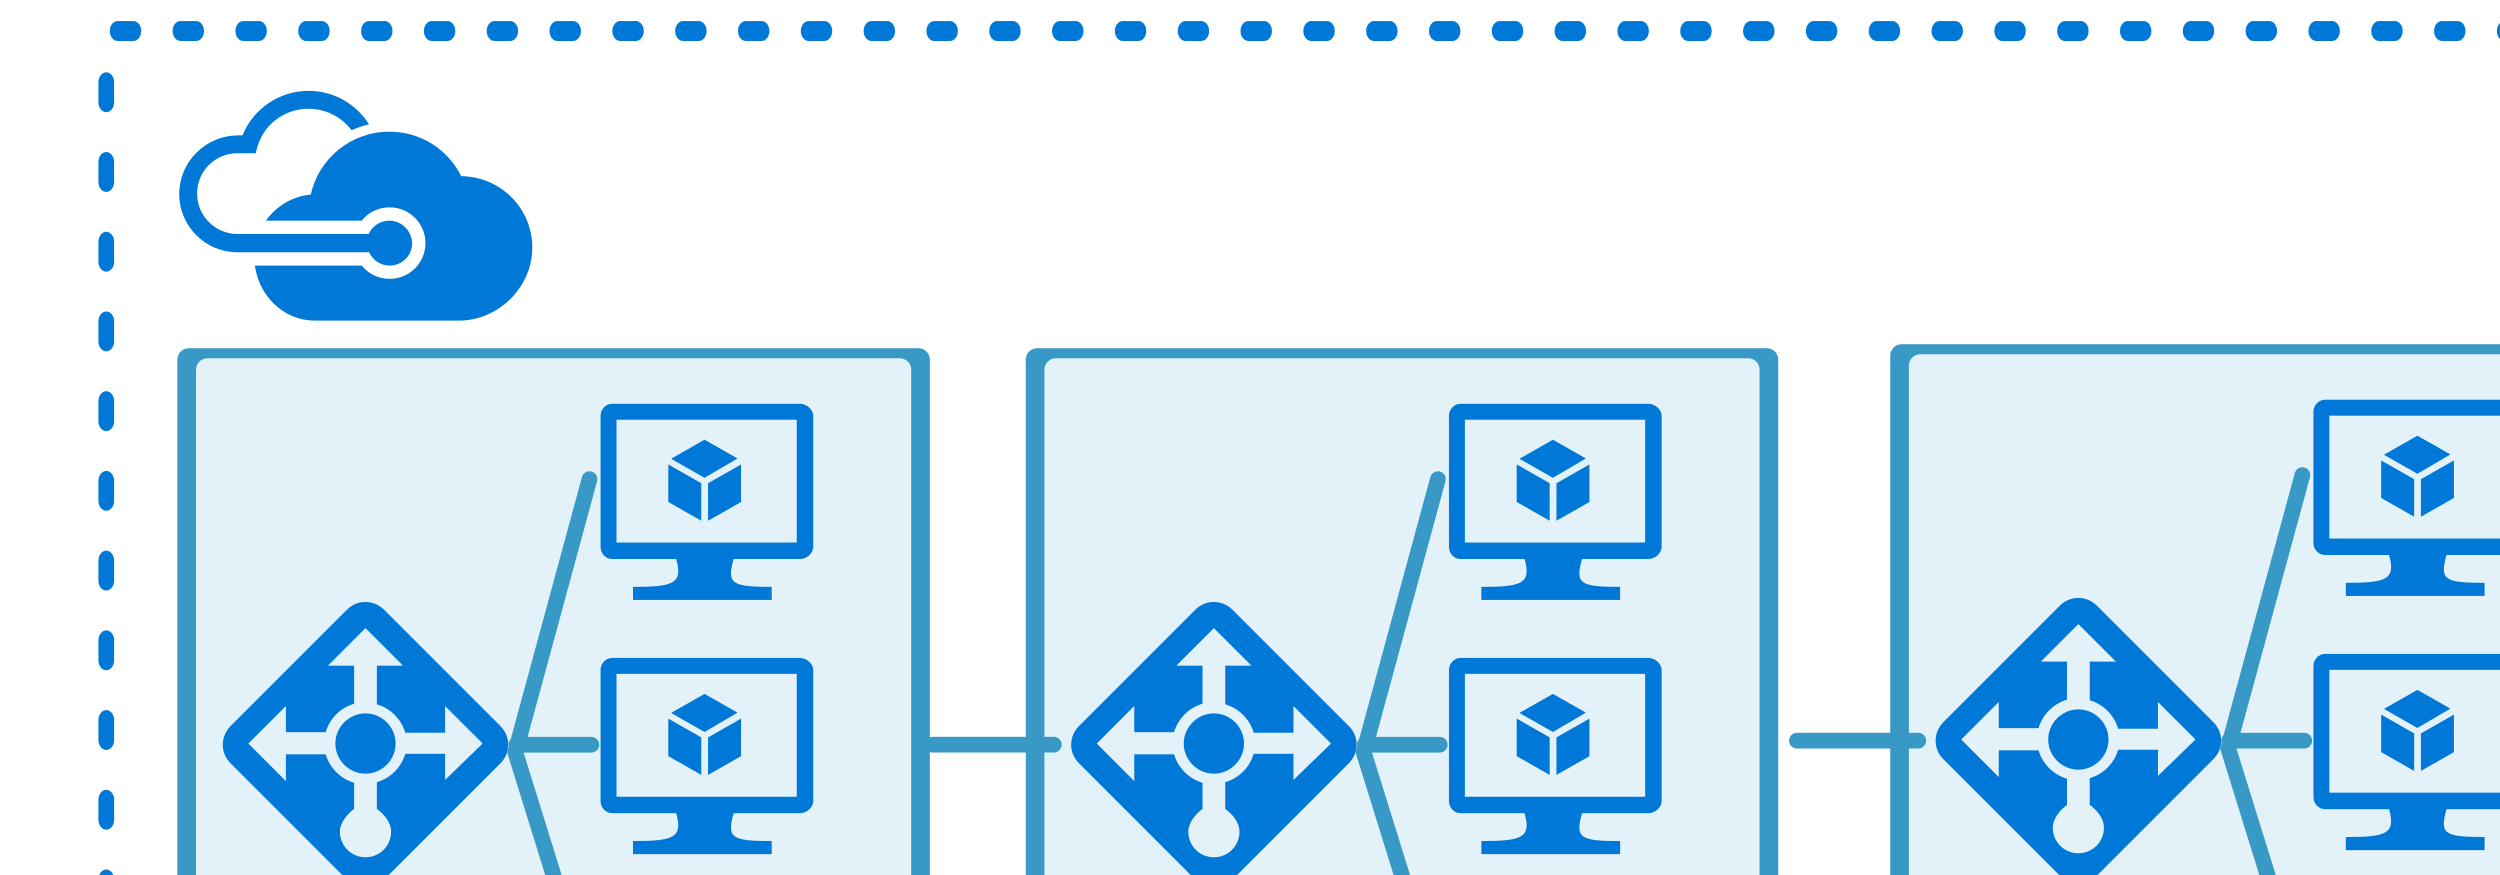
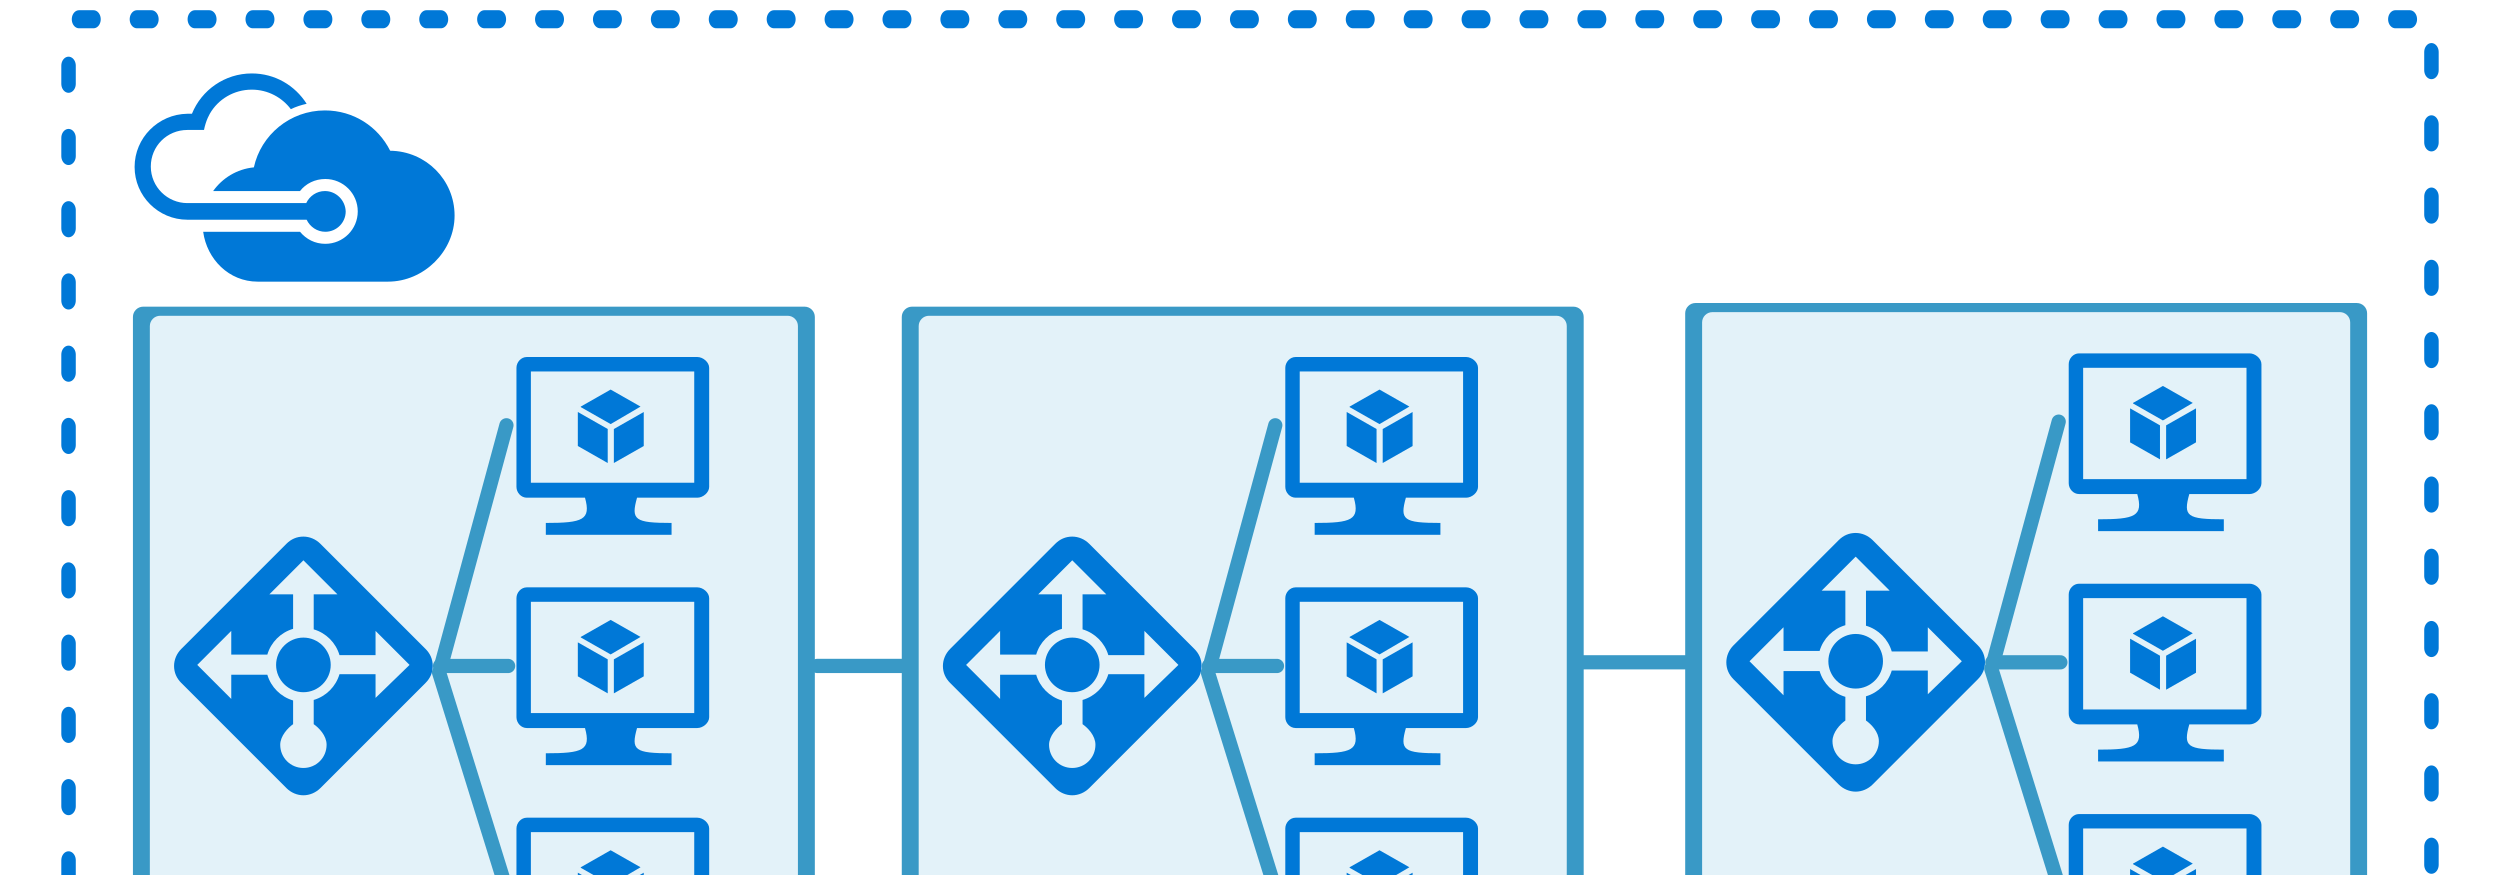
<svg xmlns="http://www.w3.org/2000/svg" width="400" height="140" viewBox="0 0 400 140" id="svg4274" version="1.1">
  <defs id="defs4276">
    <marker orient="auto" refY="0.0" refX="0.0" id="marker8611" style="overflow:visible;">
      <path id="path8613" d="M 0.0,0.0 L 5.0,-5.0 L -12.5,0.0 L 5.0,5.0 L 0.0,0.0 z " style="fill-rule:evenodd;stroke:#000000;stroke-width:1pt;stroke-opacity:1;fill:#000000;fill-opacity:1" transform="scale(0.4) rotate(180) translate(10,0)" />
    </marker>
    <marker orient="auto" refY="0.0" refX="0.0" id="Arrow1Mend" style="overflow:visible;">
      <path id="path8344" d="M 0.0,0.0 L 5.0,-5.0 L -12.5,0.0 L 5.0,5.0 L 0.0,0.0 z " style="fill-rule:evenodd;stroke:#000000;stroke-width:1pt;stroke-opacity:1;fill:#000000;fill-opacity:1" transform="scale(0.4) rotate(180) translate(10,0)" />
    </marker>
-     <clipPath clipPathUnits="userSpaceOnUse" id="clipPath11272">
-       <rect style="fill:none;fill-opacity:1;stroke:#0078d7;stroke-width:2.764;stroke-linecap:round;stroke-miterlimit:4;stroke-dasharray:2.764, 8.292;stroke-dashoffset:0;stroke-opacity:1" id="rect11274" width="405.172" height="142.836" x="9.899" y="884.778" rx="2" ry="2" />
+     <clipPath clipPathUnits="userSpaceOnUse" id="clipPath11587">
+       <rect style="fill:none;fill-opacity:1;stroke:#0078d7;stroke-width:3.05;stroke-linecap:round;stroke-miterlimit:4;stroke-dasharray:3.05, 9.15;stroke-dashoffset:0;stroke-opacity:1" id="rect11589" width="446.311" height="158.393" x="14.591" y="884.791" rx="2.207" ry="2.207" />
    </clipPath>
  </defs>
+   <g id="layer3" />
+   <g id="layer2" />
  <g id="layer1" transform="translate(0,-912.3622)">
-     <g id="g11068" transform="translate(-12.02082,27.57716)" clip-path="url(#clipPath11272)">
-       <g transform="matrix(0.9091019,0,0,1.153699,2.66862,881.5968)" id="g10627">
+     <g id="g11384" transform="matrix(0.9062411,0,0,0.9062411,-15.34438,109.1071)" clip-path="url(#clipPath11587)">
+       <g transform="matrix(0.9247346,0,0,1.153558,2.224701,881.6098)" id="g10627">
        <rect style="fill:none;fill-opacity:1;stroke:#0078d7;stroke-width:2.764;stroke-linecap:round;stroke-miterlimit:4;stroke-dasharray:2.764, 8.292;stroke-dashoffset:0;stroke-opacity:1" id="rect9352" width="451.134" height="169.706" x="28.991" y="7.064" rx="2" ry="2" />
      </g>
      <g id="Layer_1" transform="matrix(0.9098024,0,0,0.9098024,15.40444,883.5149)" />
      <g id="Layer_1-5" transform="matrix(0.9098024,0,0,0.9098024,14.02589,924.4121)" />
      <g id="Layer_1-8" transform="matrix(0.9098024,0,0,0.9098024,12.64733,964.8498)" />
      <g id="paths" transform="matrix(0.9098024,0,0,0.9098024,517.0945,577.1486)">
        <g id="Access_control" />
        <g id="Azure_active_directory" />
        <g id="API_Management" />
        <g id="Azure_automation" />
        <g id="Azure_SQL_database" />
        <g id="Azure_subscription" />
        <g id="Backup_service" />
        <g id="Bitbucket_code_source" />
        <g id="Azure_cache" />
        <g id="Content_delivery_network__x28_CDN_x29_" />
        <g id="Cloud_service" />
        <g id="CodePlex" />
        <g id="Dropbox_code_source" />
        <g id="Express_route" />
        <g id="Git_repository" />
        <g id="GitHub_code" />
        <g id="HD_Insight" />
        <g id="Health_monitoring" />
        <g id="Healthy" />
        <g id="BizTalk_hybrid_connection" />
        <g id="Hybrid_connection_manager_for_BizTalk_hybrid_connection" />
        <g id="Hyper-V_recovery_manager" />
      </g>
      <g transform="matrix(0.9098024,0,0,0.9098024,2.4903,99.08792)" id="g8829">
        <g id="g8181">
          <rect transform="translate(0,912.3622)" ry="2" rx="2" y="12.468" x="41.669" height="146.472" width="132.33" id="rect8102" style="fill:#3999c6;fill-opacity:1;stroke:none;stroke-opacity:1" />
          <rect transform="translate(0,912.3622)" ry="2" rx="2" style="fill:#e3f2f9;fill-opacity:1;stroke:none;stroke-opacity:1" id="rect8175" width="125.764" height="142.937" x="44.952" y="14.236" />
          <g id="Ibiza_Symbols" transform="translate(20.19445,862.902)">
            <g id="g6571">
              <path id="path6573" d="m 131,71.7 -33.1,0 c -1.1,0 -2,1 -2,2.1 l 0,23.1 c 0,1.1 0.9,2.1 2,2.1 l 11.3,0 c 1.2,4.3 -0.4,4.9 -7.6,4.9 l 0,2.3 9.1,0 6.7,0 8.6,0 0,-2.3 c -7.2,0 -7.9,-0.6 -6.7,-4.9 l 11.7,0 c 1.1,0 2.3,-1 2.3,-2.1 l 0,-23.1 c 0,-1.1 -1.2,-2.1 -2.3,-2.1 z m -0.6,2.8 0,21.6 -31.7,0 0,-21.6 31.7,0 0,0 z" style="fill:#0078d7" />
              <g transform="translate(1176.51,-2762.63)" id="group975-1984_1_">
                <g transform="translate(0.8685,-17.652)" id="shape976-1985_2_">
                  <path id="path6581" d="m -1057.4,2861.6 -5.8,-3.3 -5.8,3.3 0,0.1 5.8,3.3 5.8,-3.4 0,0 z" style="fill:#0078d7" />
                </g>
                <g transform="translate(15.8925,0)" id="shape977-1987_1_">
                  <path id="path6586" d="m -1077.6,2848.3 0,6.6 5.8,-3.3 0,-6.6 -5.8,3.3 z" style="fill:#0078d7" />
                </g>
                <g id="shape978-1989_1_">
                  <path id="path6591" d="m -1062.9,2848.3 -5.8,-3.3 0,6.6 5.8,3.3 0,-6.6 z" style="fill:#0078d7" />
                </g>
              </g>
            </g>
          </g>
          <g id="Ibiza_Symbols-1" transform="translate(20.19445,907.6012)">
            <g id="g6571-2">
              <path id="path6573-8" d="m 131,71.7 -33.1,0 c -1.1,0 -2,1 -2,2.1 l 0,23.1 c 0,1.1 0.9,2.1 2,2.1 l 11.3,0 c 1.2,4.3 -0.4,4.9 -7.6,4.9 l 0,2.3 9.1,0 6.7,0 8.6,0 0,-2.3 c -7.2,0 -7.9,-0.6 -6.7,-4.9 l 11.7,0 c 1.1,0 2.3,-1 2.3,-2.1 l 0,-23.1 c 0,-1.1 -1.2,-2.1 -2.3,-2.1 z m -0.6,2.8 0,21.6 -31.7,0 0,-21.6 31.7,0 0,0 z" style="fill:#0078d7" />
              <g transform="translate(1176.51,-2762.63)" id="group975-1984_1_-7">
                <g transform="translate(0.8685,-17.652)" id="shape976-1985_2_-7">
                  <path id="path6581-8" d="m -1057.4,2861.6 -5.8,-3.3 -5.8,3.3 0,0.1 5.8,3.3 5.8,-3.4 0,0 z" style="fill:#0078d7" />
                </g>
                <g transform="translate(15.8925,0)" id="shape977-1987_1_-9">
                  <path id="path6586-2" d="m -1077.6,2848.3 0,6.6 5.8,-3.3 0,-6.6 -5.8,3.3 z" style="fill:#0078d7" />
                </g>
                <g id="shape978-1989_1_-5">
                  <path id="path6591-1" d="m -1062.9,2848.3 -5.8,-3.3 0,6.6 5.8,3.3 0,-6.6 z" style="fill:#0078d7" />
                </g>
              </g>
            </g>
          </g>
          <g id="Ibiza_Symbols-3" transform="translate(20.19445,952.3005)">
            <g id="g6571-5">
              <path id="path6573-2" d="m 131,71.7 -33.1,0 c -1.1,0 -2,1 -2,2.1 l 0,23.1 c 0,1.1 0.9,2.1 2,2.1 l 11.3,0 c 1.2,4.3 -0.4,4.9 -7.6,4.9 l 0,2.3 9.1,0 6.7,0 8.6,0 0,-2.3 c -7.2,0 -7.9,-0.6 -6.7,-4.9 l 11.7,0 c 1.1,0 2.3,-1 2.3,-2.1 l 0,-23.1 c 0,-1.1 -1.2,-2.1 -2.3,-2.1 z m -0.6,2.8 0,21.6 -31.7,0 0,-21.6 31.7,0 0,0 z" style="fill:#0078d7" />
              <g transform="translate(1176.51,-2762.63)" id="group975-1984_1_-6">
                <g transform="translate(0.8685,-17.652)" id="shape976-1985_2_-9">
                  <path id="path6581-0" d="m -1057.4,2861.6 -5.8,-3.3 -5.8,3.3 0,0.1 5.8,3.3 5.8,-3.4 0,0 z" style="fill:#0078d7" />
                </g>
                <g transform="translate(15.8925,0)" id="shape977-1987_1_-90">
                  <path id="path6586-3" d="m -1077.6,2848.3 0,6.6 5.8,-3.3 0,-6.6 -5.8,3.3 z" style="fill:#0078d7" />
                </g>
                <g id="shape978-1989_1_-6">
                  <path id="path6591-5" d="m -1062.9,2848.3 -5.8,-3.3 0,6.6 5.8,3.3 0,-6.6 z" style="fill:#0078d7" />
                </g>
              </g>
            </g>
          </g>
          <g transform="translate(-235.8706,71.4886)" id="g8022">
            <path class="st0" d="m 310.622,948.163 c -1.2,0 -2.4,-0.5 -3.3,-1.4 l -20.4,-20.4 c -0.9,-0.9 -1.4,-2 -1.4,-3.3 0,-1.2 0.5,-2.4 1.4,-3.3 l 20.4,-20.4 c 0.9,-0.9 2,-1.4 3.3,-1.4 1.2,0 2.4,0.5 3.3,1.4 l 20.4,20.4 c 0.9,0.9 1.4,2 1.4,3.3 0,1.3 -0.5,2.4 -1.4,3.3 l -20.4,20.4 c -0.9,0.9 -2.1,1.4 -3.3,1.4" id="path7267" style="fill:#0078d7;fill-opacity:1" />
            <path class="st1" d="m 331.222,922.863 -6.6,-6.6 0,4.7 -7,0 c -0.7,-2.4 -2.6,-4.3 -5,-5 l 0,-6.8 4.6,0 -6.6,-6.6 -6.6,6.6 4.6,0 0,6.7 c -2.4,0.7 -4.3,2.6 -5,5 l -7,0 0,-4.6 -6.6,6.6 6.6,6.6 0,-4.7 7,0 c 0.7,2.4 2.6,4.3 5,5 l 0,4.6 c -1,0.7 -2.5,2.3 -2.5,4 0,2.5 2,4.5 4.5,4.5 2.5,0 4.5,-2 4.5,-4.5 0,-1.8 -1.5,-3.3 -2.5,-4 l 0,-4.7 c 2.4,-0.7 4.3,-2.6 5,-5 l 7,0 0,4.6 6.6,-6.4 z" id="path7269" style="fill:#e3f2f9;fill-opacity:1" />
            <path class="st0" d="m 310.622,917.563 c -2.9,0 -5.3,2.4 -5.3,5.3 0,2.9 2.4,5.3 5.3,5.3 2.9,0 5.3,-2.4 5.3,-5.3 0,-2.9 -2.4,-5.3 -5.3,-5.3 z" id="path7271" style="fill:#0078d7;fill-opacity:1" />
          </g>
        </g>
        <path style="fill:none;fill-rule:evenodd;stroke:#3999c6;stroke-width:2.764;stroke-linecap:round;stroke-linejoin:miter;stroke-miterlimit:4;stroke-dasharray:none;stroke-opacity:1" d="m 101.267,994.558 13.21,0" id="path8329" />
        <path id="path8721" d="m 101.595,994.066 12.555,-46.214" style="fill:none;fill-rule:evenodd;stroke:#3999c6;stroke-width:2.764;stroke-linecap:round;stroke-linejoin:miter;stroke-miterlimit:4;stroke-dasharray:none;stroke-opacity:1" />
        <path style="fill:none;fill-rule:evenodd;stroke:#3999c6;stroke-width:2.764;stroke-linecap:round;stroke-linejoin:miter;stroke-miterlimit:4;stroke-dasharray:none;stroke-opacity:1" d="m 114.328,1038.482 -13.255,-42.678" id="path8723" />
      </g>
-       <g transform="matrix(0.9098024,0,0,0.9098024,138.2324,99.08792)" id="g8883">
-         <g id="g9189">
-           <g id="g8885">
-             <rect transform="translate(0,912.3622)" ry="2" rx="2" y="12.468" x="41.669" height="146.472" width="132.33" id="rect8887" style="fill:#3999c6;fill-opacity:1;stroke:none;stroke-opacity:1" />
-             <rect transform="translate(0,912.3622)" ry="2" rx="2" style="fill:#e3f2f9;fill-opacity:1;stroke:none;stroke-opacity:1" id="rect8889" width="125.764" height="142.937" x="44.952" y="14.236" />
-             <g id="g8891" transform="translate(20.19445,862.902)">
-               <g id="g8893">
-                 <path id="path8895" d="m 131,71.7 -33.1,0 c -1.1,0 -2,1 -2,2.1 l 0,23.1 c 0,1.1 0.9,2.1 2,2.1 l 11.3,0 c 1.2,4.3 -0.4,4.9 -7.6,4.9 l 0,2.3 9.1,0 6.7,0 8.6,0 0,-2.3 c -7.2,0 -7.9,-0.6 -6.7,-4.9 l 11.7,0 c 1.1,0 2.3,-1 2.3,-2.1 l 0,-23.1 c 0,-1.1 -1.2,-2.1 -2.3,-2.1 z m -0.6,2.8 0,21.6 -31.7,0 0,-21.6 31.7,0 0,0 z" style="fill:#0078d7" />
-                 <g transform="translate(1176.51,-2762.63)" id="g8897">
-                   <g transform="translate(0.8685,-17.652)" id="g8901">
-                     <path id="path8905" d="m -1057.4,2861.6 -5.8,-3.3 -5.8,3.3 0,0.1 5.8,3.3 5.8,-3.4 0,0 z" style="fill:#0078d7" />
-                   </g>
-                   <g transform="translate(15.8925,0)" id="g8907">
-                     <path id="path8911" d="m -1077.6,2848.3 0,6.6 5.8,-3.3 0,-6.6 -5.8,3.3 z" style="fill:#0078d7" />
-                   </g>
-                   <g id="g8913">
-                     <path id="path8917" d="m -1062.9,2848.3 -5.8,-3.3 0,6.6 5.8,3.3 0,-6.6 z" style="fill:#0078d7" />
-                   </g>
-                 </g>
-               </g>
-             </g>
-             <g id="g8919" transform="translate(20.19445,907.6012)">
-               <g id="g8921">
-                 <path id="path8923" d="m 131,71.7 -33.1,0 c -1.1,0 -2,1 -2,2.1 l 0,23.1 c 0,1.1 0.9,2.1 2,2.1 l 11.3,0 c 1.2,4.3 -0.4,4.9 -7.6,4.9 l 0,2.3 9.1,0 6.7,0 8.6,0 0,-2.3 c -7.2,0 -7.9,-0.6 -6.7,-4.9 l 11.7,0 c 1.1,0 2.3,-1 2.3,-2.1 l 0,-23.1 c 0,-1.1 -1.2,-2.1 -2.3,-2.1 z m -0.6,2.8 0,21.6 -31.7,0 0,-21.6 31.7,0 0,0 z" style="fill:#0078d7" />
-                 <g transform="translate(1176.51,-2762.63)" id="g8925">
-                   <g transform="translate(0.8685,-17.652)" id="g8929">
-                     <path id="path8933" d="m -1057.4,2861.6 -5.8,-3.3 -5.8,3.3 0,0.1 5.8,3.3 5.8,-3.4 0,0 z" style="fill:#0078d7" />
-                   </g>
-                   <g transform="translate(15.8925,0)" id="g8935">
-                     <path id="path8939" d="m -1077.6,2848.3 0,6.6 5.8,-3.3 0,-6.6 -5.8,3.3 z" style="fill:#0078d7" />
-                   </g>
-                   <g id="g8941">
-                     <path id="path8945" d="m -1062.9,2848.3 -5.8,-3.3 0,6.6 5.8,3.3 0,-6.6 z" style="fill:#0078d7" />
-                   </g>
-                 </g>
-               </g>
-             </g>
-             <g id="g8947" transform="translate(20.19445,952.3005)">
-               <g id="g8949">
-                 <path id="path8951" d="m 131,71.7 -33.1,0 c -1.1,0 -2,1 -2,2.1 l 0,23.1 c 0,1.1 0.9,2.1 2,2.1 l 11.3,0 c 1.2,4.3 -0.4,4.9 -7.6,4.9 l 0,2.3 9.1,0 6.7,0 8.6,0 0,-2.3 c -7.2,0 -7.9,-0.6 -6.7,-4.9 l 11.7,0 c 1.1,0 2.3,-1 2.3,-2.1 l 0,-23.1 c 0,-1.1 -1.2,-2.1 -2.3,-2.1 z m -0.6,2.8 0,21.6 -31.7,0 0,-21.6 31.7,0 0,0 z" style="fill:#0078d7" />
-                 <g transform="translate(1176.51,-2762.63)" id="g8953">
-                   <g transform="translate(0.8685,-17.652)" id="g8957">
-                     <path id="path8961" d="m -1057.4,2861.6 -5.8,-3.3 -5.8,3.3 0,0.1 5.8,3.3 5.8,-3.4 0,0 z" style="fill:#0078d7" />
-                   </g>
-                   <g transform="translate(15.8925,0)" id="g8963">
-                     <path id="path8967" d="m -1077.6,2848.3 0,6.6 5.8,-3.3 0,-6.6 -5.8,3.3 z" style="fill:#0078d7" />
-                   </g>
-                   <g id="g8969">
-                     <path id="path8973" d="m -1062.9,2848.3 -5.8,-3.3 0,6.6 5.8,3.3 0,-6.6 z" style="fill:#0078d7" />
-                   </g>
-                 </g>
-               </g>
-             </g>
-             <g transform="translate(-235.8706,71.4886)" id="g8975">
-               <path class="st0" d="m 310.622,948.163 c -1.2,0 -2.4,-0.5 -3.3,-1.4 l -20.4,-20.4 c -0.9,-0.9 -1.4,-2 -1.4,-3.3 0,-1.2 0.5,-2.4 1.4,-3.3 l 20.4,-20.4 c 0.9,-0.9 2,-1.4 3.3,-1.4 1.2,0 2.4,0.5 3.3,1.4 l 20.4,20.4 c 0.9,0.9 1.4,2 1.4,3.3 0,1.3 -0.5,2.4 -1.4,3.3 l -20.4,20.4 c -0.9,0.9 -2.1,1.4 -3.3,1.4" id="path8977" style="fill:#0078d7;fill-opacity:1" />
-               <path class="st1" d="m 331.222,922.863 -6.6,-6.6 0,4.7 -7,0 c -0.7,-2.4 -2.6,-4.3 -5,-5 l 0,-6.8 4.6,0 -6.6,-6.6 -6.6,6.6 4.6,0 0,6.7 c -2.4,0.7 -4.3,2.6 -5,5 l -7,0 0,-4.6 -6.6,6.6 6.6,6.6 0,-4.7 7,0 c 0.7,2.4 2.6,4.3 5,5 l 0,4.6 c -1,0.7 -2.5,2.3 -2.5,4 0,2.5 2,4.5 4.5,4.5 2.5,0 4.5,-2 4.5,-4.5 0,-1.8 -1.5,-3.3 -2.5,-4 l 0,-4.7 c 2.4,-0.7 4.3,-2.6 5,-5 l 7,0 0,4.6 6.6,-6.4 z" id="path8979" style="fill:#e3f2f9;fill-opacity:1" />
-               <path class="st0" d="m 310.622,917.563 c -2.9,0 -5.3,2.4 -5.3,5.3 0,2.9 2.4,5.3 5.3,5.3 2.9,0 5.3,-2.4 5.3,-5.3 0,-2.9 -2.4,-5.3 -5.3,-5.3 z" id="path8981" style="fill:#0078d7;fill-opacity:1" />
-             </g>
-           </g>
-           <path style="fill:none;fill-rule:evenodd;stroke:#3999c6;stroke-width:2.764;stroke-linecap:round;stroke-linejoin:miter;stroke-miterlimit:4;stroke-dasharray:none;stroke-opacity:1" d="m 101.267,994.558 13.21,0" id="path8983" />
-           <path id="path8985" d="m 101.595,994.066 12.555,-46.214" style="fill:none;fill-rule:evenodd;stroke:#3999c6;stroke-width:2.764;stroke-linecap:round;stroke-linejoin:miter;stroke-miterlimit:4;stroke-dasharray:none;stroke-opacity:1" />
-           <path style="fill:none;fill-rule:evenodd;stroke:#3999c6;stroke-width:2.764;stroke-linecap:round;stroke-linejoin:miter;stroke-miterlimit:4;stroke-dasharray:none;stroke-opacity:1" d="m 114.328,1038.482 -13.255,-42.678" id="path8987" />
-         </g>
-         <path style="fill:none;fill-rule:evenodd;stroke:#3999c6;stroke-width:2.764;stroke-linecap:round;stroke-linejoin:miter;stroke-miterlimit:4;stroke-dasharray:none;stroke-opacity:1" d="m 25.257,994.551 21.342,0" id="path8989" />
-         <g transform="translate(152.028,-0.7071068)" id="g9243">
-           <g id="g9245">
-             <rect style="fill:#3999c6;fill-opacity:1;stroke:none;stroke-opacity:1" id="rect9247" width="132.33" height="146.472" x="41.669" y="12.468" rx="2" ry="2" transform="translate(0,912.3622)" />
-             <rect y="14.236" x="44.952" height="142.937" width="125.764" id="rect9249" style="fill:#e3f2f9;fill-opacity:1;stroke:none;stroke-opacity:1" rx="2" ry="2" transform="translate(0,912.3622)" />
-             <g transform="translate(20.19445,862.902)" id="g9251">
-               <g id="g9253">
-                 <path style="fill:#0078d7" d="m 131,71.7 -33.1,0 c -1.1,0 -2,1 -2,2.1 l 0,23.1 c 0,1.1 0.9,2.1 2,2.1 l 11.3,0 c 1.2,4.3 -0.4,4.9 -7.6,4.9 l 0,2.3 9.1,0 6.7,0 8.6,0 0,-2.3 c -7.2,0 -7.9,-0.6 -6.7,-4.9 l 11.7,0 c 1.1,0 2.3,-1 2.3,-2.1 l 0,-23.1 c 0,-1.1 -1.2,-2.1 -2.3,-2.1 z m -0.6,2.8 0,21.6 -31.7,0 0,-21.6 31.7,0 0,0 z" id="path9255" />
-                 <g id="g9257" transform="translate(1176.51,-2762.63)">
-                   <g id="g9261" transform="translate(0.8685,-17.652)">
-                     <path style="fill:#0078d7" d="m -1057.4,2861.6 -5.8,-3.3 -5.8,3.3 0,0.1 5.8,3.3 5.8,-3.4 0,0 z" id="path9265" />
-                   </g>
-                   <g id="g9267" transform="translate(15.8925,0)">
-                     <path style="fill:#0078d7" d="m -1077.6,2848.3 0,6.6 5.8,-3.3 0,-6.6 -5.8,3.3 z" id="path9271" />
-                   </g>
-                   <g id="g9273">
-                     <path style="fill:#0078d7" d="m -1062.9,2848.3 -5.8,-3.3 0,6.6 5.8,3.3 0,-6.6 z" id="path9277" />
-                   </g>
-                 </g>
-               </g>
-             </g>
-             <g transform="translate(20.19445,907.6012)" id="g9279">
-               <g id="g9281">
-                 <path style="fill:#0078d7" d="m 131,71.7 -33.1,0 c -1.1,0 -2,1 -2,2.1 l 0,23.1 c 0,1.1 0.9,2.1 2,2.1 l 11.3,0 c 1.2,4.3 -0.4,4.9 -7.6,4.9 l 0,2.3 9.1,0 6.7,0 8.6,0 0,-2.3 c -7.2,0 -7.9,-0.6 -6.7,-4.9 l 11.7,0 c 1.1,0 2.3,-1 2.3,-2.1 l 0,-23.1 c 0,-1.1 -1.2,-2.1 -2.3,-2.1 z m -0.6,2.8 0,21.6 -31.7,0 0,-21.6 31.7,0 0,0 z" id="path9283" />
-                 <g id="g9285" transform="translate(1176.51,-2762.63)">
-                   <g id="g9289" transform="translate(0.8685,-17.652)">
-                     <path style="fill:#0078d7" d="m -1057.4,2861.6 -5.8,-3.3 -5.8,3.3 0,0.1 5.8,3.3 5.8,-3.4 0,0 z" id="path9293" />
-                   </g>
-                   <g id="g9295" transform="translate(15.8925,0)">
-                     <path style="fill:#0078d7" d="m -1077.6,2848.3 0,6.6 5.8,-3.3 0,-6.6 -5.8,3.3 z" id="path9299" />
-                   </g>
-                   <g id="g9301">
-                     <path style="fill:#0078d7" d="m -1062.9,2848.3 -5.8,-3.3 0,6.6 5.8,3.3 0,-6.6 z" id="path9305" />
-                   </g>
-                 </g>
-               </g>
-             </g>
-             <g transform="translate(20.19445,952.3005)" id="g9307">
-               <g id="g9309">
-                 <path style="fill:#0078d7" d="m 131,71.7 -33.1,0 c -1.1,0 -2,1 -2,2.1 l 0,23.1 c 0,1.1 0.9,2.1 2,2.1 l 11.3,0 c 1.2,4.3 -0.4,4.9 -7.6,4.9 l 0,2.3 9.1,0 6.7,0 8.6,0 0,-2.3 c -7.2,0 -7.9,-0.6 -6.7,-4.9 l 11.7,0 c 1.1,0 2.3,-1 2.3,-2.1 l 0,-23.1 c 0,-1.1 -1.2,-2.1 -2.3,-2.1 z m -0.6,2.8 0,21.6 -31.7,0 0,-21.6 31.7,0 0,0 z" id="path9311" />
-                 <g id="g9313" transform="translate(1176.51,-2762.63)">
-                   <g id="g9317" transform="translate(0.8685,-17.652)">
-                     <path style="fill:#0078d7" d="m -1057.4,2861.6 -5.8,-3.3 -5.8,3.3 0,0.1 5.8,3.3 5.8,-3.4 0,0 z" id="path9321" />
-                   </g>
-                   <g id="g9323" transform="translate(15.8925,0)">
-                     <path style="fill:#0078d7" d="m -1077.6,2848.3 0,6.6 5.8,-3.3 0,-6.6 -5.8,3.3 z" id="path9327" />
-                   </g>
-                   <g id="g9329">
-                     <path style="fill:#0078d7" d="m -1062.9,2848.3 -5.8,-3.3 0,6.6 5.8,3.3 0,-6.6 z" id="path9333" />
-                   </g>
-                 </g>
-               </g>
-             </g>
-             <g id="g9335" transform="translate(-235.8706,71.4886)">
-               <path style="fill:#0078d7;fill-opacity:1" id="path9337" d="m 310.622,948.163 c -1.2,0 -2.4,-0.5 -3.3,-1.4 l -20.4,-20.4 c -0.9,-0.9 -1.4,-2 -1.4,-3.3 0,-1.2 0.5,-2.4 1.4,-3.3 l 20.4,-20.4 c 0.9,-0.9 2,-1.4 3.3,-1.4 1.2,0 2.4,0.5 3.3,1.4 l 20.4,20.4 c 0.9,0.9 1.4,2 1.4,3.3 0,1.3 -0.5,2.4 -1.4,3.3 l -20.4,20.4 c -0.9,0.9 -2.1,1.4 -3.3,1.4" class="st0" />
-               <path style="fill:#e3f2f9;fill-opacity:1" id="path9339" d="m 331.222,922.863 -6.6,-6.6 0,4.7 -7,0 c -0.7,-2.4 -2.6,-4.3 -5,-5 l 0,-6.8 4.6,0 -6.6,-6.6 -6.6,6.6 4.6,0 0,6.7 c -2.4,0.7 -4.3,2.6 -5,5 l -7,0 0,-4.6 -6.6,6.6 6.6,6.6 0,-4.7 7,0 c 0.7,2.4 2.6,4.3 5,5 l 0,4.6 c -1,0.7 -2.5,2.3 -2.5,4 0,2.5 2,4.5 4.5,4.5 2.5,0 4.5,-2 4.5,-4.5 0,-1.8 -1.5,-3.3 -2.5,-4 l 0,-4.7 c 2.4,-0.7 4.3,-2.6 5,-5 l 7,0 0,4.6 6.6,-6.4 z" class="st1" />
-               <path style="fill:#0078d7;fill-opacity:1" id="path9341" d="m 310.622,917.563 c -2.9,0 -5.3,2.4 -5.3,5.3 0,2.9 2.4,5.3 5.3,5.3 2.9,0 5.3,-2.4 5.3,-5.3 0,-2.9 -2.4,-5.3 -5.3,-5.3 z" class="st0" />
-             </g>
-           </g>
-           <path id="path9343" d="m 101.267,994.558 13.21,0" style="fill:none;fill-rule:evenodd;stroke:#3999c6;stroke-width:2.764;stroke-linecap:round;stroke-linejoin:miter;stroke-miterlimit:4;stroke-dasharray:none;stroke-opacity:1" />
-           <path style="fill:none;fill-rule:evenodd;stroke:#3999c6;stroke-width:2.764;stroke-linecap:round;stroke-linejoin:miter;stroke-miterlimit:4;stroke-dasharray:none;stroke-opacity:1" d="m 101.595,994.066 12.555,-46.214" id="path9345" />
-           <path id="path9347" d="m 114.328,1038.482 -13.255,-42.678" style="fill:none;fill-rule:evenodd;stroke:#3999c6;stroke-width:2.764;stroke-linecap:round;stroke-linejoin:miter;stroke-miterlimit:4;stroke-dasharray:none;stroke-opacity:1" />
-         </g>
-         <path id="path9349" d="m 177.285,993.844 21.342,0" style="fill:none;fill-rule:evenodd;stroke:#3999c6;stroke-width:2.764;stroke-linecap:round;stroke-linejoin:miter;stroke-miterlimit:4;stroke-dasharray:none;stroke-opacity:1" />
-       </g>
+       <g transform="matrix(0.9098024,0,0,0.9098024,138.2324,99.08792)" id="g9189">
+         <g id="g8885">
+           <rect style="fill:#3999c6;fill-opacity:1;stroke:none;stroke-opacity:1" id="rect8887" width="132.33" height="146.472" x="41.669" y="12.468" rx="2" ry="2" transform="translate(0,912.3622)" />
+           <rect y="14.236" x="44.952" height="142.937" width="125.764" id="rect8889" style="fill:#e3f2f9;fill-opacity:1;stroke:none;stroke-opacity:1" rx="2" ry="2" transform="translate(0,912.3622)" />
+           <g transform="translate(20.19445,862.902)" id="g8891">
+             <g id="g8893">
+               <path style="fill:#0078d7" d="m 131,71.7 -33.1,0 c -1.1,0 -2,1 -2,2.1 l 0,23.1 c 0,1.1 0.9,2.1 2,2.1 l 11.3,0 c 1.2,4.3 -0.4,4.9 -7.6,4.9 l 0,2.3 9.1,0 6.7,0 8.6,0 0,-2.3 c -7.2,0 -7.9,-0.6 -6.7,-4.9 l 11.7,0 c 1.1,0 2.3,-1 2.3,-2.1 l 0,-23.1 c 0,-1.1 -1.2,-2.1 -2.3,-2.1 z m -0.6,2.8 0,21.6 -31.7,0 0,-21.6 31.7,0 0,0 z" id="path8895" />
+               <g id="g8897" transform="translate(1176.51,-2762.63)">
+                 <g id="g8901" transform="translate(0.8685,-17.652)">
+                   <path style="fill:#0078d7" d="m -1057.4,2861.6 -5.8,-3.3 -5.8,3.3 0,0.1 5.8,3.3 5.8,-3.4 0,0 z" id="path8905" />
+                 </g>
+                 <g id="g8907" transform="translate(15.8925,0)">
+                   <path style="fill:#0078d7" d="m -1077.6,2848.3 0,6.6 5.8,-3.3 0,-6.6 -5.8,3.3 z" id="path8911" />
+                 </g>
+                 <g id="g8913">
+                   <path style="fill:#0078d7" d="m -1062.9,2848.3 -5.8,-3.3 0,6.6 5.8,3.3 0,-6.6 z" id="path8917" />
+                 </g>
+               </g>
+             </g>
+           </g>
+           <g transform="translate(20.19445,907.6012)" id="g8919">
+             <g id="g8921">
+               <path style="fill:#0078d7" d="m 131,71.7 -33.1,0 c -1.1,0 -2,1 -2,2.1 l 0,23.1 c 0,1.1 0.9,2.1 2,2.1 l 11.3,0 c 1.2,4.3 -0.4,4.9 -7.6,4.9 l 0,2.3 9.1,0 6.7,0 8.6,0 0,-2.3 c -7.2,0 -7.9,-0.6 -6.7,-4.9 l 11.7,0 c 1.1,0 2.3,-1 2.3,-2.1 l 0,-23.1 c 0,-1.1 -1.2,-2.1 -2.3,-2.1 z m -0.6,2.8 0,21.6 -31.7,0 0,-21.6 31.7,0 0,0 z" id="path8923" />
+               <g id="g8925" transform="translate(1176.51,-2762.63)">
+                 <g id="g8929" transform="translate(0.8685,-17.652)">
+                   <path style="fill:#0078d7" d="m -1057.4,2861.6 -5.8,-3.3 -5.8,3.3 0,0.1 5.8,3.3 5.8,-3.4 0,0 z" id="path8933" />
+                 </g>
+                 <g id="g8935" transform="translate(15.8925,0)">
+                   <path style="fill:#0078d7" d="m -1077.6,2848.3 0,6.6 5.8,-3.3 0,-6.6 -5.8,3.3 z" id="path8939" />
+                 </g>
+                 <g id="g8941">
+                   <path style="fill:#0078d7" d="m -1062.9,2848.3 -5.8,-3.3 0,6.6 5.8,3.3 0,-6.6 z" id="path8945" />
+                 </g>
+               </g>
+             </g>
+           </g>
+           <g transform="translate(20.19445,952.3005)" id="g8947">
+             <g id="g8949">
+               <path style="fill:#0078d7" d="m 131,71.7 -33.1,0 c -1.1,0 -2,1 -2,2.1 l 0,23.1 c 0,1.1 0.9,2.1 2,2.1 l 11.3,0 c 1.2,4.3 -0.4,4.9 -7.6,4.9 l 0,2.3 9.1,0 6.7,0 8.6,0 0,-2.3 c -7.2,0 -7.9,-0.6 -6.7,-4.9 l 11.7,0 c 1.1,0 2.3,-1 2.3,-2.1 l 0,-23.1 c 0,-1.1 -1.2,-2.1 -2.3,-2.1 z m -0.6,2.8 0,21.6 -31.7,0 0,-21.6 31.7,0 0,0 z" id="path8951" />
+               <g id="g8953" transform="translate(1176.51,-2762.63)">
+                 <g id="g8957" transform="translate(0.8685,-17.652)">
+                   <path style="fill:#0078d7" d="m -1057.4,2861.6 -5.8,-3.3 -5.8,3.3 0,0.1 5.8,3.3 5.8,-3.4 0,0 z" id="path8961" />
+                 </g>
+                 <g id="g8963" transform="translate(15.8925,0)">
+                   <path style="fill:#0078d7" d="m -1077.6,2848.3 0,6.6 5.8,-3.3 0,-6.6 -5.8,3.3 z" id="path8967" />
+                 </g>
+                 <g id="g8969">
+                   <path style="fill:#0078d7" d="m -1062.9,2848.3 -5.8,-3.3 0,6.6 5.8,3.3 0,-6.6 z" id="path8973" />
+                 </g>
+               </g>
+             </g>
+           </g>
+           <g id="g8975" transform="translate(-235.8706,71.4886)">
+             <path style="fill:#0078d7;fill-opacity:1" id="path8977" d="m 310.622,948.163 c -1.2,0 -2.4,-0.5 -3.3,-1.4 l -20.4,-20.4 c -0.9,-0.9 -1.4,-2 -1.4,-3.3 0,-1.2 0.5,-2.4 1.4,-3.3 l 20.4,-20.4 c 0.9,-0.9 2,-1.4 3.3,-1.4 1.2,0 2.4,0.5 3.3,1.4 l 20.4,20.4 c 0.9,0.9 1.4,2 1.4,3.3 0,1.3 -0.5,2.4 -1.4,3.3 l -20.4,20.4 c -0.9,0.9 -2.1,1.4 -3.3,1.4" class="st0" />
+             <path style="fill:#e3f2f9;fill-opacity:1" id="path8979" d="m 331.222,922.863 -6.6,-6.6 0,4.7 -7,0 c -0.7,-2.4 -2.6,-4.3 -5,-5 l 0,-6.8 4.6,0 -6.6,-6.6 -6.6,6.6 4.6,0 0,6.7 c -2.4,0.7 -4.3,2.6 -5,5 l -7,0 0,-4.6 -6.6,6.6 6.6,6.6 0,-4.7 7,0 c 0.7,2.4 2.6,4.3 5,5 l 0,4.6 c -1,0.7 -2.5,2.3 -2.5,4 0,2.5 2,4.5 4.5,4.5 2.5,0 4.5,-2 4.5,-4.5 0,-1.8 -1.5,-3.3 -2.5,-4 l 0,-4.7 c 2.4,-0.7 4.3,-2.6 5,-5 l 7,0 0,4.6 6.6,-6.4 z" class="st1" />
+             <path style="fill:#0078d7;fill-opacity:1" id="path8981" d="m 310.622,917.563 c -2.9,0 -5.3,2.4 -5.3,5.3 0,2.9 2.4,5.3 5.3,5.3 2.9,0 5.3,-2.4 5.3,-5.3 0,-2.9 -2.4,-5.3 -5.3,-5.3 z" class="st0" />
+           </g>
+         </g>
+         <path id="path8983" d="m 101.267,994.558 13.21,0" style="fill:none;fill-rule:evenodd;stroke:#3999c6;stroke-width:2.764;stroke-linecap:round;stroke-linejoin:miter;stroke-miterlimit:4;stroke-dasharray:none;stroke-opacity:1" />
+         <path style="fill:none;fill-rule:evenodd;stroke:#3999c6;stroke-width:2.764;stroke-linecap:round;stroke-linejoin:miter;stroke-miterlimit:4;stroke-dasharray:none;stroke-opacity:1" d="m 101.595,994.066 12.555,-46.214" id="path8985" />
+         <path id="path8987" d="m 114.328,1038.482 -13.255,-42.678" style="fill:none;fill-rule:evenodd;stroke:#3999c6;stroke-width:2.764;stroke-linecap:round;stroke-linejoin:miter;stroke-miterlimit:4;stroke-dasharray:none;stroke-opacity:1" />
+       </g>
+       <path id="path8989" d="m 161.211,1003.933 16.235,0" style="fill:none;fill-rule:evenodd;stroke:#3999c6;stroke-width:2.515;stroke-linecap:round;stroke-linejoin:miter;stroke-miterlimit:4;stroke-dasharray:none;stroke-opacity:1" />
+       <g id="g9243" transform="matrix(0.9098024,0,0,0.9098024,276.5478,98.4446)">
+         <g id="g9245">
+           <rect transform="translate(0,912.3622)" ry="2" rx="2" y="12.468" x="41.669" height="146.472" width="132.33" id="rect9247" style="fill:#3999c6;fill-opacity:1;stroke:none;stroke-opacity:1" />
+           <rect transform="translate(0,912.3622)" ry="2" rx="2" style="fill:#e3f2f9;fill-opacity:1;stroke:none;stroke-opacity:1" id="rect9249" width="125.764" height="142.937" x="44.952" y="14.236" />
+           <g id="g9251" transform="translate(20.19445,862.902)">
+             <g id="g9253">
+               <path id="path9255" d="m 131,71.7 -33.1,0 c -1.1,0 -2,1 -2,2.1 l 0,23.1 c 0,1.1 0.9,2.1 2,2.1 l 11.3,0 c 1.2,4.3 -0.4,4.9 -7.6,4.9 l 0,2.3 9.1,0 6.7,0 8.6,0 0,-2.3 c -7.2,0 -7.9,-0.6 -6.7,-4.9 l 11.7,0 c 1.1,0 2.3,-1 2.3,-2.1 l 0,-23.1 c 0,-1.1 -1.2,-2.1 -2.3,-2.1 z m -0.6,2.8 0,21.6 -31.7,0 0,-21.6 31.7,0 0,0 z" style="fill:#0078d7" />
+               <g transform="translate(1176.51,-2762.63)" id="g9257">
+                 <g transform="translate(0.8685,-17.652)" id="g9261">
+                   <path id="path9265" d="m -1057.4,2861.6 -5.8,-3.3 -5.8,3.3 0,0.1 5.8,3.3 5.8,-3.4 0,0 z" style="fill:#0078d7" />
+                 </g>
+                 <g transform="translate(15.8925,0)" id="g9267">
+                   <path id="path9271" d="m -1077.6,2848.3 0,6.6 5.8,-3.3 0,-6.6 -5.8,3.3 z" style="fill:#0078d7" />
+                 </g>
+                 <g id="g9273">
+                   <path id="path9277" d="m -1062.9,2848.3 -5.8,-3.3 0,6.6 5.8,3.3 0,-6.6 z" style="fill:#0078d7" />
+                 </g>
+               </g>
+             </g>
+           </g>
+           <g id="g9279" transform="translate(20.19445,907.6012)">
+             <g id="g9281">
+               <path id="path9283" d="m 131,71.7 -33.1,0 c -1.1,0 -2,1 -2,2.1 l 0,23.1 c 0,1.1 0.9,2.1 2,2.1 l 11.3,0 c 1.2,4.3 -0.4,4.9 -7.6,4.9 l 0,2.3 9.1,0 6.7,0 8.6,0 0,-2.3 c -7.2,0 -7.9,-0.6 -6.7,-4.9 l 11.7,0 c 1.1,0 2.3,-1 2.3,-2.1 l 0,-23.1 c 0,-1.1 -1.2,-2.1 -2.3,-2.1 z m -0.6,2.8 0,21.6 -31.7,0 0,-21.6 31.7,0 0,0 z" style="fill:#0078d7" />
+               <g transform="translate(1176.51,-2762.63)" id="g9285">
+                 <g transform="translate(0.8685,-17.652)" id="g9289">
+                   <path id="path9293" d="m -1057.4,2861.6 -5.8,-3.3 -5.8,3.3 0,0.1 5.8,3.3 5.8,-3.4 0,0 z" style="fill:#0078d7" />
+                 </g>
+                 <g transform="translate(15.8925,0)" id="g9295">
+                   <path id="path9299" d="m -1077.6,2848.3 0,6.6 5.8,-3.3 0,-6.6 -5.8,3.3 z" style="fill:#0078d7" />
+                 </g>
+                 <g id="g9301">
+                   <path id="path9305" d="m -1062.9,2848.3 -5.8,-3.3 0,6.6 5.8,3.3 0,-6.6 z" style="fill:#0078d7" />
+                 </g>
+               </g>
+             </g>
+           </g>
+           <g id="g9307" transform="translate(20.19445,952.3005)">
+             <g id="g9309">
+               <path id="path9311" d="m 131,71.7 -33.1,0 c -1.1,0 -2,1 -2,2.1 l 0,23.1 c 0,1.1 0.9,2.1 2,2.1 l 11.3,0 c 1.2,4.3 -0.4,4.9 -7.6,4.9 l 0,2.3 9.1,0 6.7,0 8.6,0 0,-2.3 c -7.2,0 -7.9,-0.6 -6.7,-4.9 l 11.7,0 c 1.1,0 2.3,-1 2.3,-2.1 l 0,-23.1 c 0,-1.1 -1.2,-2.1 -2.3,-2.1 z m -0.6,2.8 0,21.6 -31.7,0 0,-21.6 31.7,0 0,0 z" style="fill:#0078d7" />
+               <g transform="translate(1176.51,-2762.63)" id="g9313">
+                 <g transform="translate(0.8685,-17.652)" id="g9317">
+                   <path id="path9321" d="m -1057.4,2861.6 -5.8,-3.3 -5.8,3.3 0,0.1 5.8,3.3 5.8,-3.4 0,0 z" style="fill:#0078d7" />
+                 </g>
+                 <g transform="translate(15.8925,0)" id="g9323">
+                   <path id="path9327" d="m -1077.6,2848.3 0,6.6 5.8,-3.3 0,-6.6 -5.8,3.3 z" style="fill:#0078d7" />
+                 </g>
+                 <g id="g9329">
+                   <path id="path9333" d="m -1062.9,2848.3 -5.8,-3.3 0,6.6 5.8,3.3 0,-6.6 z" style="fill:#0078d7" />
+                 </g>
+               </g>
+             </g>
+           </g>
+           <g transform="translate(-235.8706,71.4886)" id="g9335">
+             <path class="st0" d="m 310.622,948.163 c -1.2,0 -2.4,-0.5 -3.3,-1.4 l -20.4,-20.4 c -0.9,-0.9 -1.4,-2 -1.4,-3.3 0,-1.2 0.5,-2.4 1.4,-3.3 l 20.4,-20.4 c 0.9,-0.9 2,-1.4 3.3,-1.4 1.2,0 2.4,0.5 3.3,1.4 l 20.4,20.4 c 0.9,0.9 1.4,2 1.4,3.3 0,1.3 -0.5,2.4 -1.4,3.3 l -20.4,20.4 c -0.9,0.9 -2.1,1.4 -3.3,1.4" id="path9337" style="fill:#0078d7;fill-opacity:1" />
+             <path class="st1" d="m 331.222,922.863 -6.6,-6.6 0,4.7 -7,0 c -0.7,-2.4 -2.6,-4.3 -5,-5 l 0,-6.8 4.6,0 -6.6,-6.6 -6.6,6.6 4.6,0 0,6.7 c -2.4,0.7 -4.3,2.6 -5,5 l -7,0 0,-4.6 -6.6,6.6 6.6,6.6 0,-4.7 7,0 c 0.7,2.4 2.6,4.3 5,5 l 0,4.6 c -1,0.7 -2.5,2.3 -2.5,4 0,2.5 2,4.5 4.5,4.5 2.5,0 4.5,-2 4.5,-4.5 0,-1.8 -1.5,-3.3 -2.5,-4 l 0,-4.7 c 2.4,-0.7 4.3,-2.6 5,-5 l 7,0 0,4.6 6.6,-6.4 z" id="path9339" style="fill:#e3f2f9;fill-opacity:1" />
+             <path class="st0" d="m 310.622,917.563 c -2.9,0 -5.3,2.4 -5.3,5.3 0,2.9 2.4,5.3 5.3,5.3 2.9,0 5.3,-2.4 5.3,-5.3 0,-2.9 -2.4,-5.3 -5.3,-5.3 z" id="path9341" style="fill:#0078d7;fill-opacity:1" />
+           </g>
+         </g>
+         <path style="fill:none;fill-rule:evenodd;stroke:#3999c6;stroke-width:2.764;stroke-linecap:round;stroke-linejoin:miter;stroke-miterlimit:4;stroke-dasharray:none;stroke-opacity:1" d="m 101.267,994.558 13.21,0" id="path9343" />
+         <path id="path9345" d="m 101.595,994.066 12.555,-46.214" style="fill:none;fill-rule:evenodd;stroke:#3999c6;stroke-width:2.764;stroke-linecap:round;stroke-linejoin:miter;stroke-miterlimit:4;stroke-dasharray:none;stroke-opacity:1" />
+         <path style="fill:none;fill-rule:evenodd;stroke:#3999c6;stroke-width:2.764;stroke-linecap:round;stroke-linejoin:miter;stroke-miterlimit:4;stroke-dasharray:none;stroke-opacity:1" d="m 114.328,1038.482 -13.255,-42.678" id="path9347" />
+       </g>
+       <path style="fill:none;fill-rule:evenodd;stroke:#3999c6;stroke-width:2.515;stroke-linecap:round;stroke-linejoin:miter;stroke-miterlimit:4;stroke-dasharray:none;stroke-opacity:1" d="m 295.991,1003.29 19.771,0" id="path9349" />
      <g id="Layer_1-2" transform="matrix(0.7336871,0,0,0.7336871,5.845815,876.8016)">
        <g id="Azure">
          <g id="g10040">
            <path id="path10042" d="m 93.3,59 c -2,0 -3.7,1.2 -4.5,2.9 l -28.6,0 0,0 c -4.8,0 -8.8,-3.9 -8.8,-8.8 0,-4.9 3.9,-8.8 8.8,-8.8 l 0,0 0.1,0 0,0 3.9,0 c 0.2,-1 0.5,-2 0.9,-2.9 0.2,-0.3 0.3,-0.7 0.5,-1 2,-3.5 5.8,-5.8 10.1,-5.8 3.9,0 7.3,1.9 9.4,4.7 1.2,-0.6 2.5,-1 3.8,-1.3 -2.8,-4.4 -7.6,-7.3 -13.2,-7.3 -6.5,0 -12.1,4 -14.4,9.7 0,0 0,0 0,0.1 l 0,0 c 0,0 0,0 0,-0.1 l -1.1,0 c -7,0.1 -12.7,5.8 -12.7,12.8 0,7 5.7,12.7 12.7,12.7 l 28.7,0 c 0.8,1.7 2.5,2.9 4.5,2.9 2.7,0 4.9,-2.2 4.9,-4.9 C 98.2,61.2 96,59 93.3,59 Z" style="fill:#0078d7" />
            <path id="path10044" d="m 108.5,80.8 c 8.6,0 16,-7.3 16,-15.9 0,-8.6 -6.9,-15.5 -15.5,-15.6 -2.9,-5.8 -8.8,-9.7 -15.7,-9.7 -8.4,0 -15.4,5.9 -17.1,13.7 -4.1,0.4 -7.6,2.6 -9.8,5.7 l 20.9,0 c 1.4,-1.8 3.6,-2.9 6.1,-2.9 4.3,0 7.8,3.5 7.8,7.8 0,4.3 -3.5,7.8 -7.8,7.8 -2.5,0 -4.6,-1.1 -6.1,-2.9 l -23.3,0 c 0.9,6.6 6.2,12 13.1,12 l 31.4,0 z" style="fill:#0078d7" />
          </g>
        </g>
      </g>
      <g id="paths-1" transform="matrix(0.7336871,0,0,0.7336871,5.845815,876.8016)">
        <g id="Access_control-8" />
        <g id="Azure_active_directory-2" />
        <g id="API_Management-0" />
        <g id="Azure_automation-9" />
      </g>
    </g>
  </g>
</svg>
